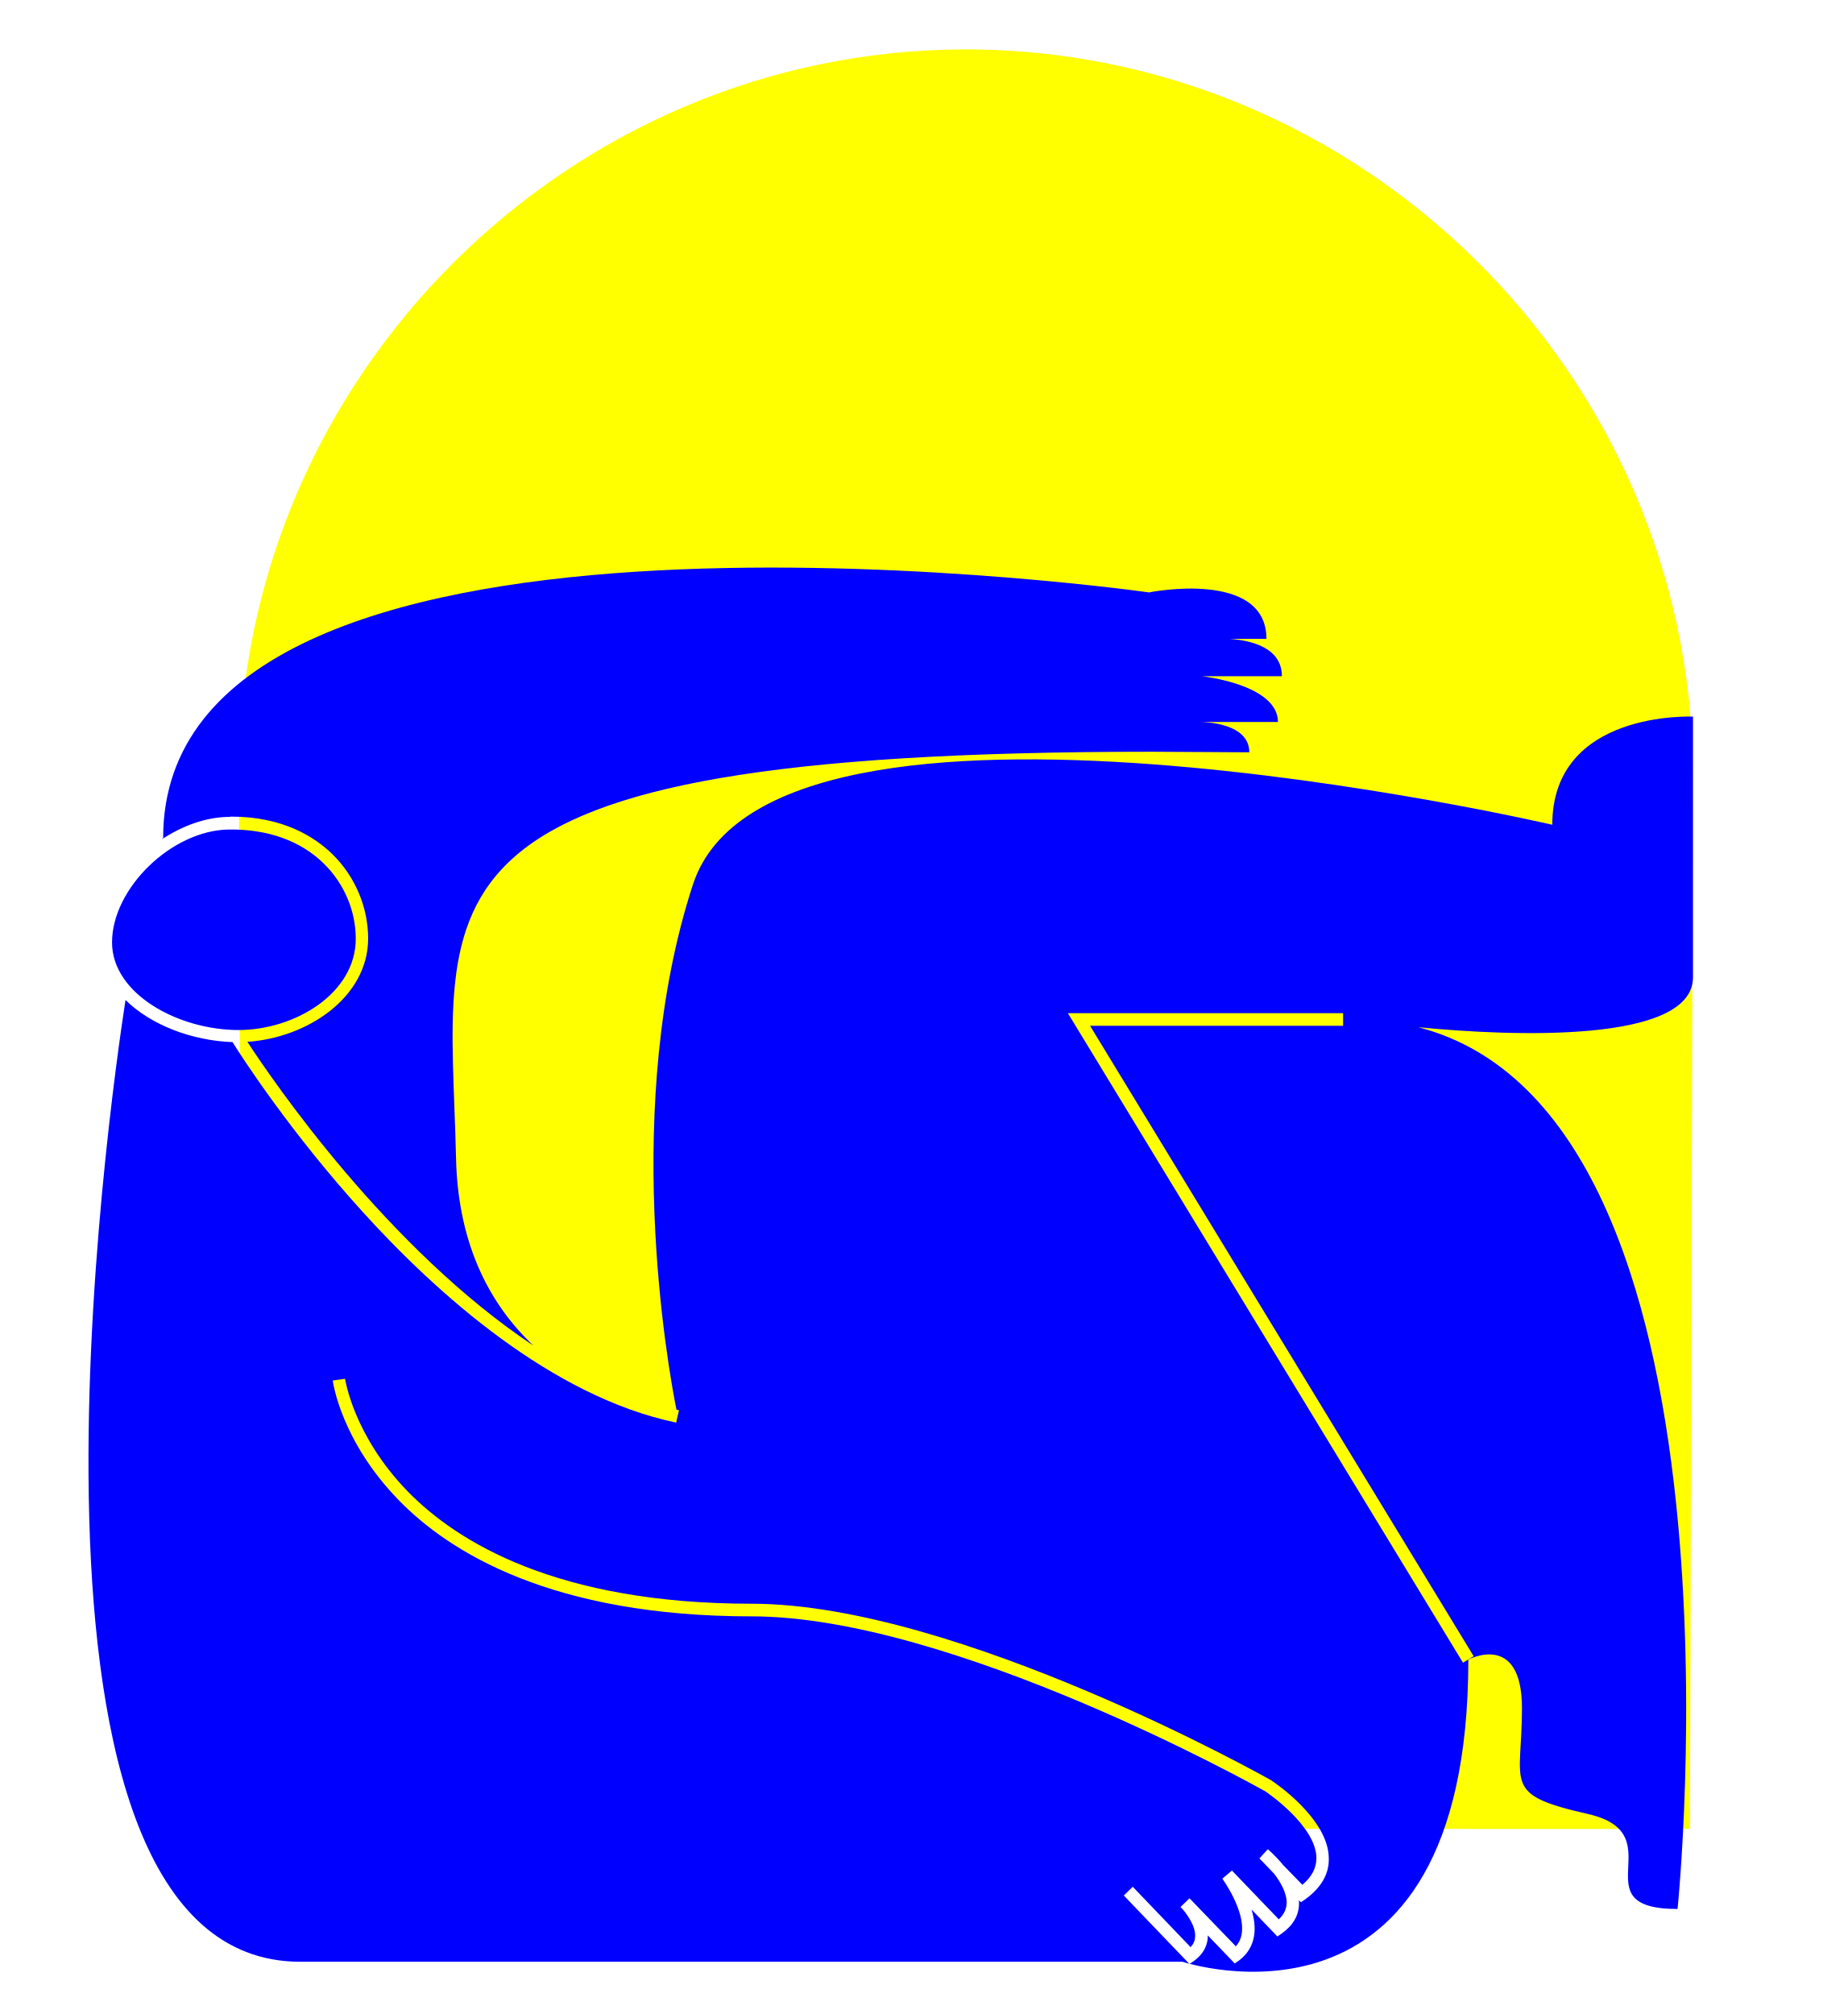
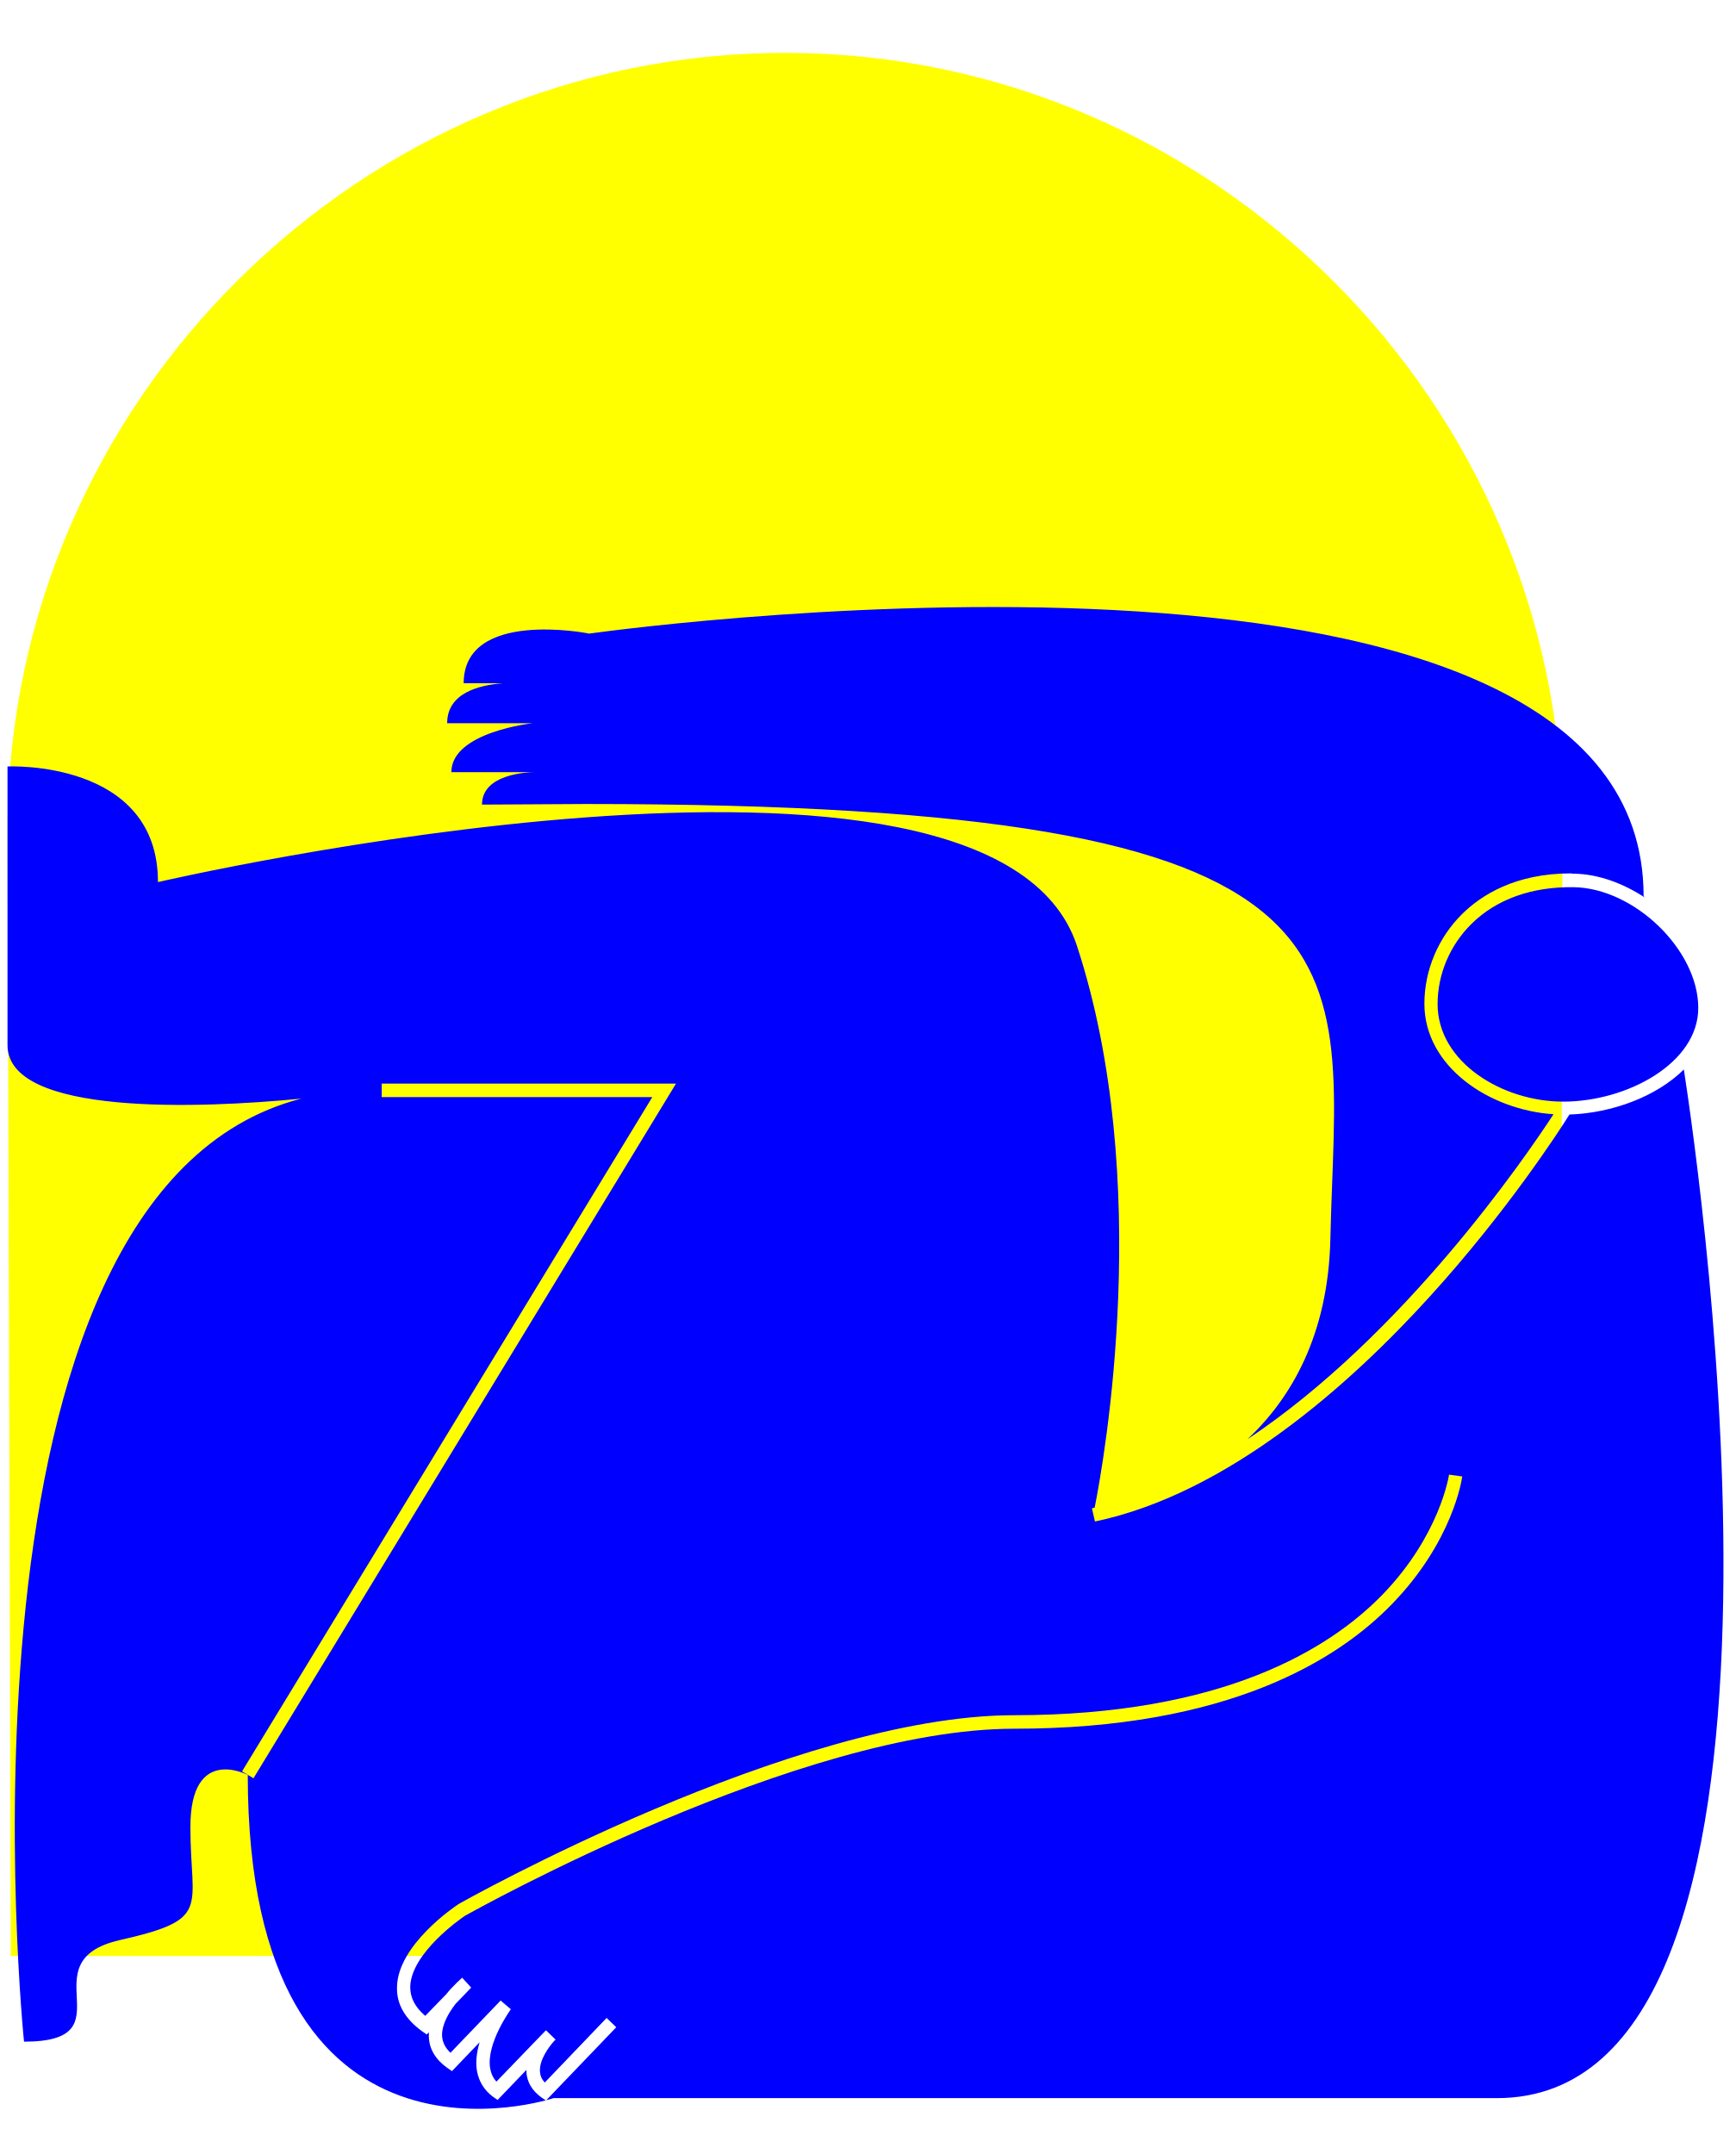
- <svg xmlns="http://www.w3.org/2000/svg" version="1.1" id="Layer_1" x="0px" y="0px" viewBox="0 0 658 717.2" style="enable-background:new 0 0 658 717.2;" xml:space="preserve">
+ <svg xmlns="http://www.w3.org/2000/svg" version="1.1" id="Layer_1" x="0px" y="0px" viewBox="0 0 578 717.2" style="enable-background:new 0 0 578 717.2;" xml:space="preserve">
  <style type="text/css">
	.st0{fill:#FFFF00;}
	.st1{fill:#0000FF;}
</style>
-   <path class="st0" d="M343.4,17.6C485,17.3,602,133.2,602.9,274.9c-0.4,134.8-0.7,241.6-1.1,376.4l-515.6-0.1  c-0.4-134.4-0.7-240.9-1.1-375.3C85.4,134.3,201.8,17.9,343.4,17.6" />
-   <path class="st1" d="M602.9,348c0-33,0-92.8,0-92.8s-50.1-2.4-50.1,38.5c0,0-277.8-64.5-306,21.2c-25.6,78.1-9.1,171.2-5.9,187.1  c0.3,0.1,0.6,0.1,0.9,0.2l-0.5,2.2l0,0l0,0l-0.5,2.2c-44.4-9.3-85.2-45.9-111.6-75c-25.7-28.3-43.1-55.2-46.4-60.5  c-14.3-0.5-29-6-38.1-15c-5.6,36.2-49.6,342.5,62.3,342.5c118.9,0,314.1,0,314.1,0S522.9,732.5,522.9,591c0,0,19.1-10.2,19.1,17.3  s-7.3,30.7,23.6,37.7c30.9,7.1-3.6,33.8,31.8,33.8c0,0,29.2-282.6-92.3-314C538.7,369.1,602.9,371.6,602.9,348z M464.9,676.3  l-1.6,1.1l-0.7-0.7c0,0.5,0,0.9,0,1.4c-0.1,4.1-2.2,7.6-6.1,10.4l-1.6,1.1l-9.2-9.6c0.9,3.1,1.4,6.3,0.9,9.4  c-0.6,3.6-2.4,6.5-5.3,8.7l-1.6,1.1l-9.6-10c0,0.3,0,0.6,0,1c-0.3,3.2-1.9,5.9-4.9,8.1l-1.6,1.1l-23.4-24.4l3.2-3.1l20.6,21.5  c1-1.1,1.5-2.2,1.6-3.6c0.3-3.9-3-8.3-4.7-10.2l-0.5-0.5l3.2-3.1c0,0,0.2,0.2,0.3,0.3l16.2,16.8c1.1-1.2,1.8-2.7,2.1-4.5  c1.3-8.3-6.8-19.4-6.9-19.6l3.4-2.9l16.7,17.4c1.8-1.7,2.7-3.6,2.8-5.7c0.1-3.7-2.2-7.6-4.5-10.6l-5.2-5.4l3-3.3  c0.2,0.2,2.8,2.4,5.4,5.6l6.9,7.1c3.4-2.9,5-6,5-9.6c-0.2-11.3-17-22.9-18.2-23.7c-3.4-1.9-111.6-62.3-182.9-62.3  c-70.9,0-107.7-22.7-126-41.7c-20.1-20.8-23.1-41.4-23.2-42.3l4.4-0.6c0,0.2,3,20.2,22.2,40c17.8,18.3,53.5,40.1,122.6,40.1  c73.3,0,184.1,62.3,185.2,63l0.1,0.1c0.8,0.5,20,13.4,20.2,27.4C473.4,667.3,470.5,672.2,464.9,676.3z M524.8,589.8l-3.8,2.3  L380.3,360.8h98v4.5h-90.1L524.8,589.8z M39.9,335.6c0-19.3,21.3-39.9,41.5-40.2c13.9-0.2,25.7,4,34,12.2  c7.2,7.1,11.3,16.8,11.3,26.7c0,19.4-21.6,32.5-41.8,32.5C63.6,366.8,39.9,354,39.9,335.6z M81.4,290.9c-8.2,0.1-16.5,3.2-23.8,8  c0.3-0.3,0.5-0.5,0.5-0.5c0-133.6,331.9-90.1,351.4-87.4l0-0.1c0,0,41.5-8.2,41.5,16.6h-13c7.8,0.6,18.5,3.2,18.5,13.3H428  c0,0,27.1,2.9,27.1,16.3h-27.8c2.2,0,17.6,0.5,17.6,10.8l-34.6-0.2c-271.5,0-250,50.3-247.9,144.7c0.7,32,13,53.1,27.6,66.8  c-51.9-34.5-92.5-93.8-101.9-108.2c21.3-1.4,43-15.8,43-36.8c0-11.1-4.6-22-12.6-29.9c-6.3-6.2-17.6-13.5-36.2-13.5  C82,290.9,81.7,290.9,81.4,290.9z" />
+   <path class="st0" d="M262,17.6c141.6,0.3,258,116.7,258.3,258.3c-0.4,134.4-0.7,240.9-1.1,375.3L3.6,651.3  C3.2,516.5,2.9,409.7,2.5,274.9C3.4,133.2,120.4,17.3,262,17.6" />
+   <path class="st1" d="M100.3,365.8C-21.2,397.2,8,679.8,8,679.8c35.4,0,0.9-26.7,31.8-33.8c30.9-7,23.6-10.2,23.6-37.7  S82.5,591,82.5,591c0,141.5,101.8,107.6,101.8,107.6s195.2,0,314.1,0c111.9,0,67.9-306.3,62.3-342.5c-9.1,9-23.8,14.5-38.1,15  c-3.3,5.3-20.7,32.2-46.4,60.5c-26.4,29.1-67.2,65.7-111.6,75l-0.5-2.2l0,0l0,0l-0.5-2.2c0.3-0.1,0.6-0.1,0.9-0.2  c3.2-15.9,19.7-109-5.9-187.1c-28.2-85.7-306-21.2-306-21.2c0-40.9-50.1-38.5-50.1-38.5s0,59.8,0,92.8  C2.5,371.6,66.7,369.1,100.3,365.8z M132.2,661.6c0.2-14,19.4-26.9,20.2-27.4l0.1-0.1c1.1-0.7,111.9-63,185.2-63  c69.1,0,104.8-21.8,122.6-40.1c19.2-19.8,22.2-39.8,22.2-40l4.4,0.6c-0.1,0.9-3.1,21.5-23.2,42.3c-18.3,19-55.1,41.7-126,41.7  c-71.3,0-179.5,60.4-182.9,62.3c-1.2,0.8-18,12.4-18.2,23.7c0,3.6,1.6,6.7,5,9.6l6.9-7.1c2.6-3.2,5.2-5.4,5.4-5.6l3,3.3l-5.2,5.4  c-2.3,3-4.6,6.9-4.5,10.6c0.1,2.1,1,4,2.8,5.7l16.7-17.4l3.4,2.9c-0.1,0.2-8.2,11.3-6.9,19.6c0.3,1.8,1,3.3,2.1,4.5l16.2-16.8  c0.1-0.1,0.3-0.3,0.3-0.3l3.2,3.1l-0.5,0.5c-1.7,1.9-5,6.3-4.7,10.2c0.1,1.4,0.6,2.5,1.6,3.6l20.6-21.5l3.2,3.1l-23.4,24.4l-1.6-1.1  c-3-2.2-4.6-4.9-4.9-8.1c0-0.4,0-0.7,0-1l-9.6,10l-1.6-1.1c-2.9-2.2-4.7-5.1-5.3-8.7c-0.5-3.1,0-6.3,0.9-9.4l-9.2,9.6l-1.6-1.1  c-3.9-2.8-6-6.3-6.1-10.4c0-0.5,0-0.9,0-1.4l-0.7,0.7l-1.6-1.1C134.9,672.2,132,667.3,132.2,661.6z M217.2,365.3h-90.1v-4.5h98  L84.4,592.1l-3.8-2.3L217.2,365.3z M520.5,366.8c-20.2,0-41.8-13.1-41.8-32.5c0-9.9,4.1-19.6,11.3-26.7c8.3-8.2,20.1-12.4,34-12.2  c20.2,0.3,41.5,20.9,41.5,40.2C565.5,354,541.8,366.8,520.5,366.8z M523.1,290.8c-18.6,0-29.9,7.3-36.2,13.5  c-8,7.9-12.6,18.8-12.6,29.9c0,21,21.7,35.4,43,36.8c-9.4,14.4-50,73.7-101.9,108.2c14.6-13.7,26.9-34.8,27.6-66.8  c2.1-94.4,23.6-144.7-247.9-144.7l-34.6,0.2c0-10.3,15.4-10.8,17.6-10.8h-27.8c0-13.4,27.1-16.3,27.1-16.3h-28.5  c0-10.1,10.7-12.7,18.5-13.3h-13c0-24.8,41.5-16.6,41.5-16.6v0.1c19.5-2.7,351.4-46.2,351.4,87.4c0,0,0.2,0.2,0.5,0.5  c-7.3-4.8-15.6-7.9-23.8-8C523.7,290.9,523.4,290.9,523.1,290.8z" />
</svg>
